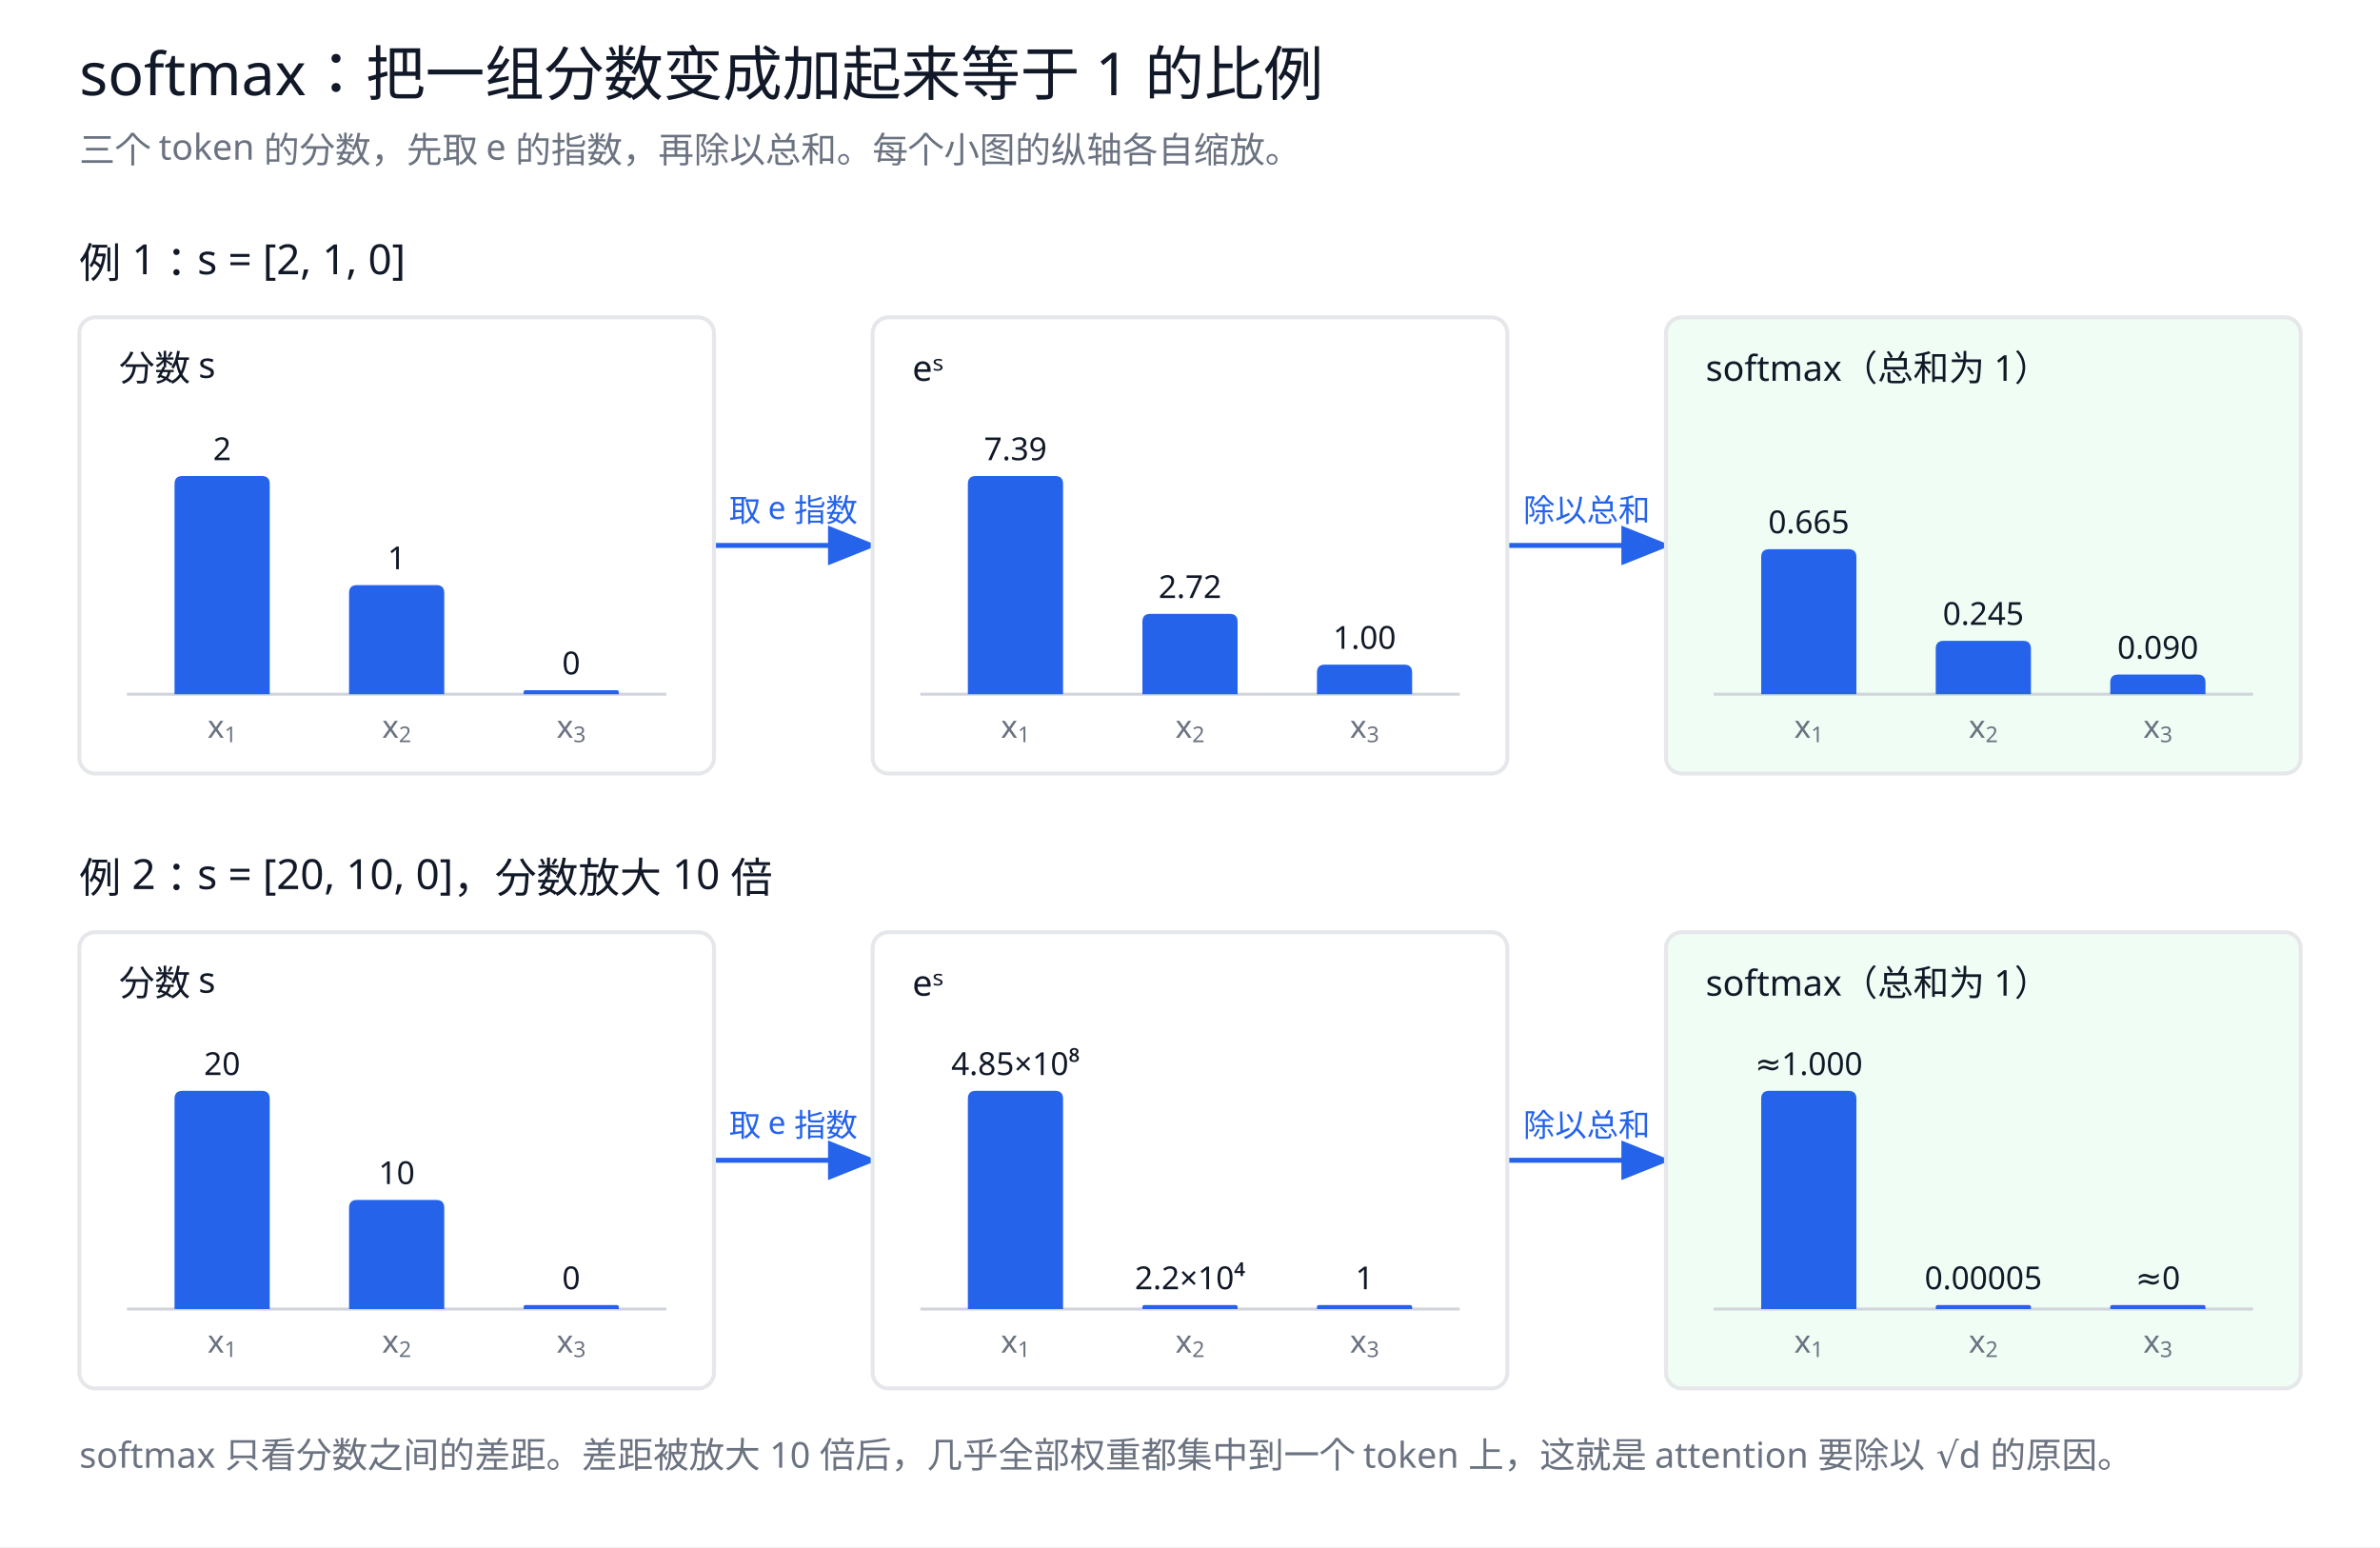
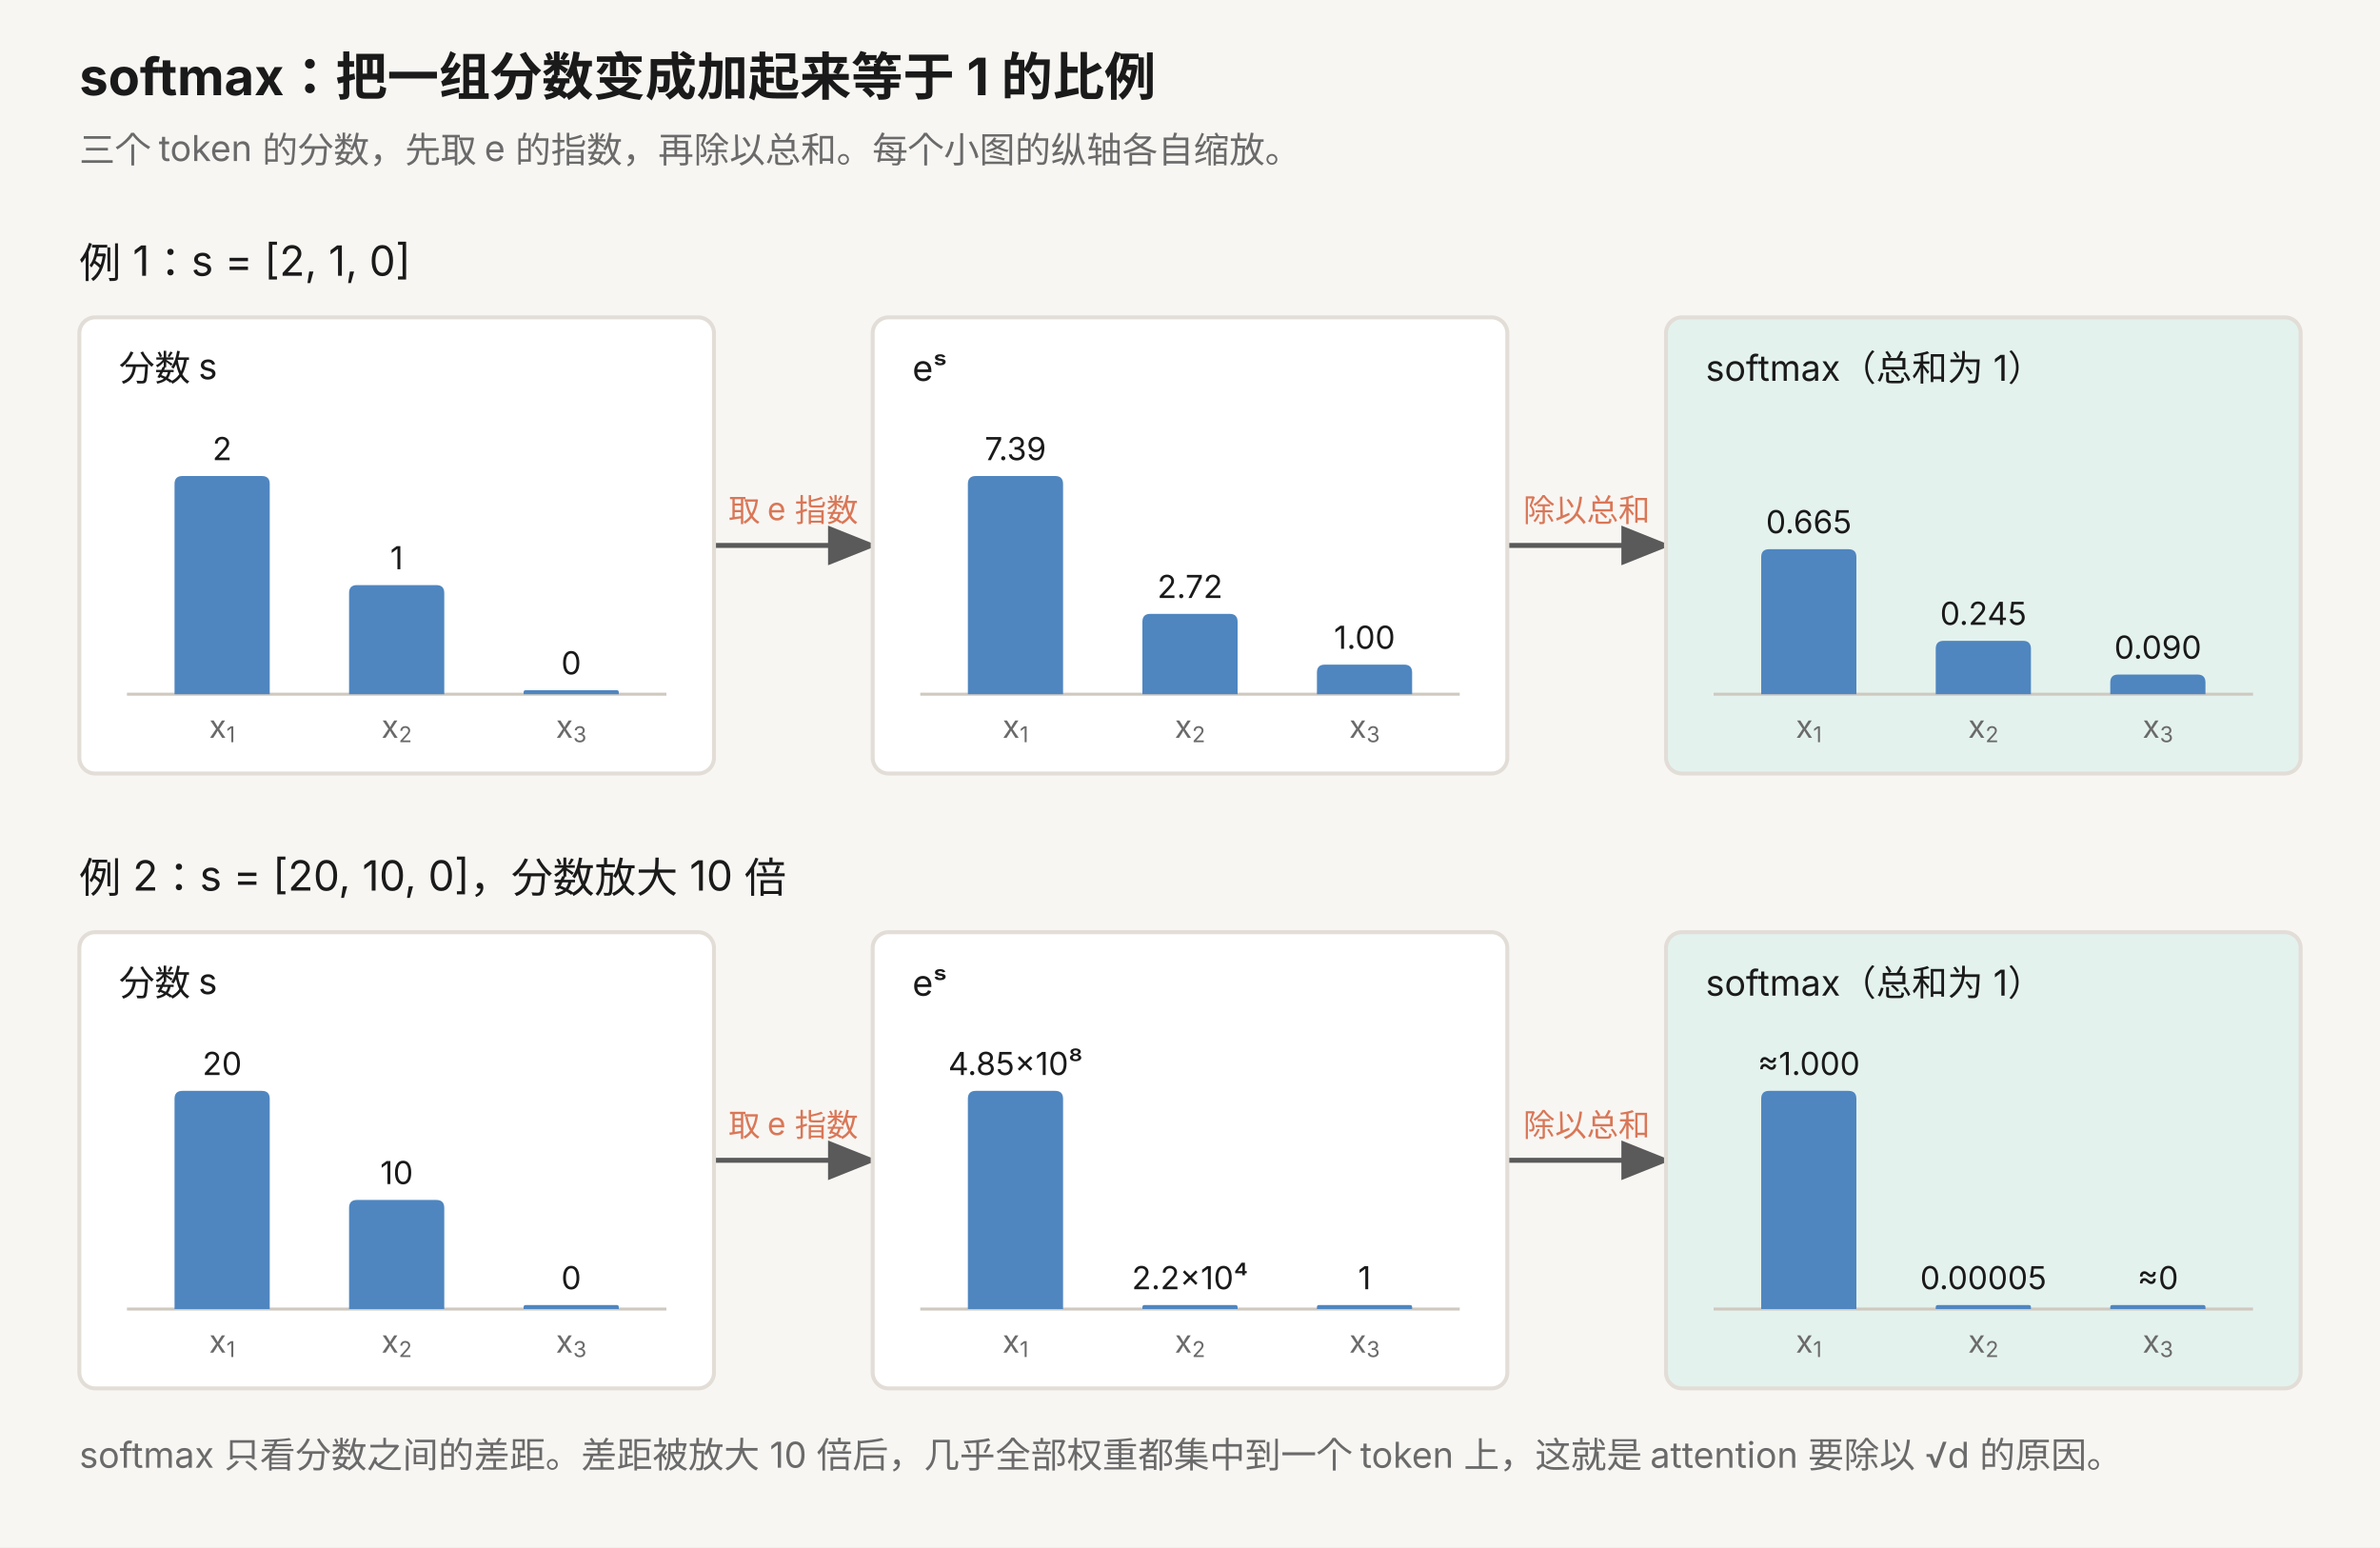
<svg xmlns="http://www.w3.org/2000/svg" width="1200" height="780" viewBox="0 0 1200 780">
-   <style>text{font-family:'Microsoft YaHei','SimHei',sans-serif}</style>
+   <style>text{font-family:-apple-system,'Segoe UI','PingFang SC','Microsoft YaHei','SimHei',sans-serif}</style>
  <defs>
    <marker id="arrow" markerWidth="10" markerHeight="8" refX="9" refY="4" orient="auto">
-       <path d="M0 0L10 4L0 8Z" fill="#2563eb" />
+       <path d="M0 0L10 4L0 8Z" fill="#5a5a5a" />
    </marker>
    <marker id="arrow-g" markerWidth="10" markerHeight="8" refX="9" refY="4" orient="auto">
-       <path d="M0 0L10 4L0 8Z" fill="#059669" />
+       <path d="M0 0L10 4L0 8Z" fill="#3f9c86" />
    </marker>
+     <marker id="arrow-clay" markerWidth="10" markerHeight="8" refX="9" refY="4" orient="auto">
+       <path d="M0 0L10 4L0 8Z" fill="#d97757" />
+     </marker>
+     <filter id="soft">
+       <feDropShadow dx="0" dy="2" stdDeviation="5" flood-color="#000" flood-opacity="0.06" />
+     </filter>
  </defs>
-   <rect width="1200" height="780" fill="#ffffff" />
-   <text x="40" y="48" font-size="30" fill="#111827" text-anchor="start">softmax：把一组分数变成加起来等于 1 的比例</text>
-   <text x="40" y="82" font-size="18" fill="#6b7280" text-anchor="start">三个 token 的分数，先取 e 的指数，再除以总和。每个小图的纵轴各自缩放。</text>
-   <text x="40" y="140" font-size="21" fill="#111827" text-anchor="start">例 1：s = [2, 1, 0]</text>
-   <path d="M360 275H440" fill="none" stroke="#2563eb" stroke-width="2.5" marker-end="url(#arrow)" />
-   <text x="400" y="263" font-size="16" fill="#2563eb" text-anchor="middle">取 e 指数</text>
-   <path d="M760 275H840" fill="none" stroke="#2563eb" stroke-width="2.5" marker-end="url(#arrow)" />
-   <text x="800" y="263" font-size="16" fill="#2563eb" text-anchor="middle">除以总和</text>
-   <rect x="40" y="160" width="320" height="230" rx="8" fill="#ffffff" stroke="#e5e7eb" stroke-width="2" />
-   <text x="60" y="192" font-size="18" fill="#111827" text-anchor="start">分数 s</text>
-   <line x1="64" y1="350" x2="336" y2="350" stroke="#d1d5db" stroke-width="1.5" />
-   <path d="M88 350V244.0Q88 240.0 92 240.0H132Q136 240.0 136 244.0V350Z" fill="#2563eb" />
-   <text x="112.0" y="232.0" font-size="16" fill="#111827" text-anchor="middle">2</text>
-   <text x="112.0" y="372" font-size="16" fill="#6b7280" text-anchor="middle">x<tspan font-size="11" baseline-shift="sub">1</tspan>
+   <rect width="1200" height="780" fill="#f8f6f3" />
+   <text x="40" y="48" font-size="26" fill="#1a1a1a" text-anchor="start" font-weight="700">softmax：把一组分数变成加起来等于 1 的比例</text>
+   <text x="40" y="82" font-size="18" fill="#6a6a6a" text-anchor="start">三个 token 的分数，先取 e 的指数，再除以总和。每个小图的纵轴各自缩放。</text>
+   <text x="40" y="140" font-size="21" fill="#1a1a1a" text-anchor="start">例 1：s = [2, 1, 0]</text>
+   <path d="M360 275H440" fill="none" stroke="#5a5a5a" stroke-width="2.5" marker-end="url(#arrow)" />
+   <text x="400" y="263" font-size="16" fill="#d97757" text-anchor="middle">取 e 指数</text>
+   <path d="M760 275H840" fill="none" stroke="#5a5a5a" stroke-width="2.5" marker-end="url(#arrow)" />
+   <text x="800" y="263" font-size="16" fill="#d97757" text-anchor="middle">除以总和</text>
+   <rect x="40" y="160" width="320" height="230" rx="8" fill="#ffffff" stroke="#e2ddd6" stroke-width="2" />
+   <text x="60" y="192" font-size="18" fill="#1a1a1a" text-anchor="start">分数 s</text>
+   <line x1="64" y1="350" x2="336" y2="350" stroke="#cfc9c0" stroke-width="1.5" />
+   <path d="M88 350V244.0Q88 240.0 92 240.0H132Q136 240.0 136 244.0V350Z" fill="#4f86c0" />
+   <text x="112.0" y="232.0" font-size="16" fill="#1a1a1a" text-anchor="middle">2</text>
+   <text x="112.0" y="372" font-size="16" fill="#6a6a6a" text-anchor="middle">x<tspan font-size="11" baseline-shift="sub">1</tspan>
  </text>
-   <path d="M176 350V299.0Q176 295.0 180 295.0H220Q224 295.0 224 299.0V350Z" fill="#2563eb" />
-   <text x="200.0" y="287.0" font-size="16" fill="#111827" text-anchor="middle">1</text>
-   <text x="200.0" y="372" font-size="16" fill="#6b7280" text-anchor="middle">x<tspan font-size="11" baseline-shift="sub">2</tspan>
+   <path d="M176 350V299.0Q176 295.0 180 295.0H220Q224 295.0 224 299.0V350Z" fill="#4f86c0" />
+   <text x="200.0" y="287.0" font-size="16" fill="#1a1a1a" text-anchor="middle">1</text>
+   <text x="200.0" y="372" font-size="16" fill="#6a6a6a" text-anchor="middle">x<tspan font-size="11" baseline-shift="sub">2</tspan>
  </text>
-   <path d="M264 350V349.0Q264 348.0 265.0 348.0H311.0Q312 348.0 312 349.0V350Z" fill="#2563eb" />
-   <text x="288.0" y="340" font-size="16" fill="#111827" text-anchor="middle">0</text>
-   <text x="288.0" y="372" font-size="16" fill="#6b7280" text-anchor="middle">x<tspan font-size="11" baseline-shift="sub">3</tspan>
+   <path d="M264 350V349.0Q264 348.0 265.0 348.0H311.0Q312 348.0 312 349.0V350Z" fill="#4f86c0" />
+   <text x="288.0" y="340" font-size="16" fill="#1a1a1a" text-anchor="middle">0</text>
+   <text x="288.0" y="372" font-size="16" fill="#6a6a6a" text-anchor="middle">x<tspan font-size="11" baseline-shift="sub">3</tspan>
  </text>
-   <rect x="440" y="160" width="320" height="230" rx="8" fill="#ffffff" stroke="#e5e7eb" stroke-width="2" />
-   <text x="460" y="192" font-size="18" fill="#111827" text-anchor="start">eˢ</text>
-   <line x1="464" y1="350" x2="736" y2="350" stroke="#d1d5db" stroke-width="1.5" />
-   <path d="M488 350V244.0Q488 240.0 492 240.0H532Q536 240.0 536 244.0V350Z" fill="#2563eb" />
-   <text x="512.0" y="232.0" font-size="16" fill="#111827" text-anchor="middle">7.39</text>
-   <text x="512.0" y="372" font-size="16" fill="#6b7280" text-anchor="middle">x<tspan font-size="11" baseline-shift="sub">1</tspan>
+   <rect x="440" y="160" width="320" height="230" rx="8" fill="#ffffff" stroke="#e2ddd6" stroke-width="2" />
+   <text x="460" y="192" font-size="18" fill="#1a1a1a" text-anchor="start">eˢ</text>
+   <line x1="464" y1="350" x2="736" y2="350" stroke="#cfc9c0" stroke-width="1.5" />
+   <path d="M488 350V244.0Q488 240.0 492 240.0H532Q536 240.0 536 244.0V350Z" fill="#4f86c0" />
+   <text x="512.0" y="232.0" font-size="16" fill="#1a1a1a" text-anchor="middle">7.39</text>
+   <text x="512.0" y="372" font-size="16" fill="#6a6a6a" text-anchor="middle">x<tspan font-size="11" baseline-shift="sub">1</tspan>
  </text>
-   <path d="M576 350V313.5Q576 309.5 580 309.5H620Q624 309.5 624 313.5V350Z" fill="#2563eb" />
-   <text x="600.0" y="301.513" font-size="16" fill="#111827" text-anchor="middle">2.72</text>
-   <text x="600.0" y="372" font-size="16" fill="#6b7280" text-anchor="middle">x<tspan font-size="11" baseline-shift="sub">2</tspan>
+   <path d="M576 350V313.5Q576 309.5 580 309.5H620Q624 309.5 624 313.5V350Z" fill="#4f86c0" />
+   <text x="600.0" y="301.513" font-size="16" fill="#1a1a1a" text-anchor="middle">2.72</text>
+   <text x="600.0" y="372" font-size="16" fill="#6a6a6a" text-anchor="middle">x<tspan font-size="11" baseline-shift="sub">2</tspan>
  </text>
-   <path d="M664 350V339.1Q664 335.1 668 335.1H708Q712 335.1 712 339.1V350Z" fill="#2563eb" />
-   <text x="688.0" y="327.115" font-size="16" fill="#111827" text-anchor="middle">1.00</text>
-   <text x="688.0" y="372" font-size="16" fill="#6b7280" text-anchor="middle">x<tspan font-size="11" baseline-shift="sub">3</tspan>
+   <path d="M664 350V339.1Q664 335.1 668 335.1H708Q712 335.1 712 339.1V350Z" fill="#4f86c0" />
+   <text x="688.0" y="327.115" font-size="16" fill="#1a1a1a" text-anchor="middle">1.00</text>
+   <text x="688.0" y="372" font-size="16" fill="#6a6a6a" text-anchor="middle">x<tspan font-size="11" baseline-shift="sub">3</tspan>
  </text>
-   <rect x="840" y="160" width="320" height="230" rx="8" fill="#f0fdf4" stroke="#e5e7eb" stroke-width="2" />
-   <text x="860" y="192" font-size="18" fill="#111827" text-anchor="start">softmax（总和为 1）</text>
-   <line x1="864" y1="350" x2="1136" y2="350" stroke="#d1d5db" stroke-width="1.5" />
-   <path d="M888 350V280.9Q888 276.9 892 276.9H932Q936 276.9 936 280.9V350Z" fill="#2563eb" />
-   <text x="912.0" y="268.85" font-size="16" fill="#111827" text-anchor="middle">0.665</text>
-   <text x="912.0" y="372" font-size="16" fill="#6b7280" text-anchor="middle">x<tspan font-size="11" baseline-shift="sub">1</tspan>
+   <rect x="840" y="160" width="320" height="230" rx="8" fill="#e4f2ee" stroke="#e2ddd6" stroke-width="2" />
+   <text x="860" y="192" font-size="18" fill="#1a1a1a" text-anchor="start">softmax（总和为 1）</text>
+   <line x1="864" y1="350" x2="1136" y2="350" stroke="#cfc9c0" stroke-width="1.5" />
+   <path d="M888 350V280.9Q888 276.9 892 276.9H932Q936 276.9 936 280.9V350Z" fill="#4f86c0" />
+   <text x="912.0" y="268.85" font-size="16" fill="#1a1a1a" text-anchor="middle">0.665</text>
+   <text x="912.0" y="372" font-size="16" fill="#6a6a6a" text-anchor="middle">x<tspan font-size="11" baseline-shift="sub">1</tspan>
  </text>
-   <path d="M976 350V327.1Q976 323.1 980 323.1H1020Q1024 323.1 1024 327.1V350Z" fill="#2563eb" />
-   <text x="1000.0" y="315.05" font-size="16" fill="#111827" text-anchor="middle">0.245</text>
-   <text x="1000.0" y="372" font-size="16" fill="#6b7280" text-anchor="middle">x<tspan font-size="11" baseline-shift="sub">2</tspan>
+   <path d="M976 350V327.1Q976 323.1 980 323.1H1020Q1024 323.1 1024 327.1V350Z" fill="#4f86c0" />
+   <text x="1000.0" y="315.05" font-size="16" fill="#1a1a1a" text-anchor="middle">0.245</text>
+   <text x="1000.0" y="372" font-size="16" fill="#6a6a6a" text-anchor="middle">x<tspan font-size="11" baseline-shift="sub">2</tspan>
  </text>
-   <path d="M1064 350V344.1Q1064 340.1 1068 340.1H1108Q1112 340.1 1112 344.1V350Z" fill="#2563eb" />
-   <text x="1088.0" y="332.1" font-size="16" fill="#111827" text-anchor="middle">0.090</text>
-   <text x="1088.0" y="372" font-size="16" fill="#6b7280" text-anchor="middle">x<tspan font-size="11" baseline-shift="sub">3</tspan>
+   <path d="M1064 350V344.1Q1064 340.1 1068 340.1H1108Q1112 340.1 1112 344.1V350Z" fill="#4f86c0" />
+   <text x="1088.0" y="332.1" font-size="16" fill="#1a1a1a" text-anchor="middle">0.090</text>
+   <text x="1088.0" y="372" font-size="16" fill="#6a6a6a" text-anchor="middle">x<tspan font-size="11" baseline-shift="sub">3</tspan>
  </text>
-   <text x="40" y="450" font-size="21" fill="#111827" text-anchor="start">例 2：s = [20, 10, 0]，分数放大 10 倍</text>
-   <path d="M360 585H440" fill="none" stroke="#2563eb" stroke-width="2.5" marker-end="url(#arrow)" />
-   <text x="400" y="573" font-size="16" fill="#2563eb" text-anchor="middle">取 e 指数</text>
-   <path d="M760 585H840" fill="none" stroke="#2563eb" stroke-width="2.5" marker-end="url(#arrow)" />
-   <text x="800" y="573" font-size="16" fill="#2563eb" text-anchor="middle">除以总和</text>
-   <rect x="40" y="470" width="320" height="230" rx="8" fill="#ffffff" stroke="#e5e7eb" stroke-width="2" />
-   <text x="60" y="502" font-size="18" fill="#111827" text-anchor="start">分数 s</text>
-   <line x1="64" y1="660" x2="336" y2="660" stroke="#d1d5db" stroke-width="1.5" />
-   <path d="M88 660V554.0Q88 550.0 92 550.0H132Q136 550.0 136 554.0V660Z" fill="#2563eb" />
-   <text x="112.0" y="542.0" font-size="16" fill="#111827" text-anchor="middle">20</text>
-   <text x="112.0" y="682" font-size="16" fill="#6b7280" text-anchor="middle">x<tspan font-size="11" baseline-shift="sub">1</tspan>
+   <text x="40" y="450" font-size="21" fill="#1a1a1a" text-anchor="start">例 2：s = [20, 10, 0]，分数放大 10 倍</text>
+   <path d="M360 585H440" fill="none" stroke="#5a5a5a" stroke-width="2.5" marker-end="url(#arrow)" />
+   <text x="400" y="573" font-size="16" fill="#d97757" text-anchor="middle">取 e 指数</text>
+   <path d="M760 585H840" fill="none" stroke="#5a5a5a" stroke-width="2.5" marker-end="url(#arrow)" />
+   <text x="800" y="573" font-size="16" fill="#d97757" text-anchor="middle">除以总和</text>
+   <rect x="40" y="470" width="320" height="230" rx="8" fill="#ffffff" stroke="#e2ddd6" stroke-width="2" />
+   <text x="60" y="502" font-size="18" fill="#1a1a1a" text-anchor="start">分数 s</text>
+   <line x1="64" y1="660" x2="336" y2="660" stroke="#cfc9c0" stroke-width="1.5" />
+   <path d="M88 660V554.0Q88 550.0 92 550.0H132Q136 550.0 136 554.0V660Z" fill="#4f86c0" />
+   <text x="112.0" y="542.0" font-size="16" fill="#1a1a1a" text-anchor="middle">20</text>
+   <text x="112.0" y="682" font-size="16" fill="#6a6a6a" text-anchor="middle">x<tspan font-size="11" baseline-shift="sub">1</tspan>
  </text>
-   <path d="M176 660V609.0Q176 605.0 180 605.0H220Q224 605.0 224 609.0V660Z" fill="#2563eb" />
-   <text x="200.0" y="597.0" font-size="16" fill="#111827" text-anchor="middle">10</text>
-   <text x="200.0" y="682" font-size="16" fill="#6b7280" text-anchor="middle">x<tspan font-size="11" baseline-shift="sub">2</tspan>
+   <path d="M176 660V609.0Q176 605.0 180 605.0H220Q224 605.0 224 609.0V660Z" fill="#4f86c0" />
+   <text x="200.0" y="597.0" font-size="16" fill="#1a1a1a" text-anchor="middle">10</text>
+   <text x="200.0" y="682" font-size="16" fill="#6a6a6a" text-anchor="middle">x<tspan font-size="11" baseline-shift="sub">2</tspan>
  </text>
-   <path d="M264 660V659.0Q264 658.0 265.0 658.0H311.0Q312 658.0 312 659.0V660Z" fill="#2563eb" />
-   <text x="288.0" y="650" font-size="16" fill="#111827" text-anchor="middle">0</text>
-   <text x="288.0" y="682" font-size="16" fill="#6b7280" text-anchor="middle">x<tspan font-size="11" baseline-shift="sub">3</tspan>
+   <path d="M264 660V659.0Q264 658.0 265.0 658.0H311.0Q312 658.0 312 659.0V660Z" fill="#4f86c0" />
+   <text x="288.0" y="650" font-size="16" fill="#1a1a1a" text-anchor="middle">0</text>
+   <text x="288.0" y="682" font-size="16" fill="#6a6a6a" text-anchor="middle">x<tspan font-size="11" baseline-shift="sub">3</tspan>
  </text>
-   <rect x="440" y="470" width="320" height="230" rx="8" fill="#ffffff" stroke="#e5e7eb" stroke-width="2" />
-   <text x="460" y="502" font-size="18" fill="#111827" text-anchor="start">eˢ</text>
-   <line x1="464" y1="660" x2="736" y2="660" stroke="#d1d5db" stroke-width="1.5" />
-   <path d="M488 660V554.0Q488 550.0 492 550.0H532Q536 550.0 536 554.0V660Z" fill="#2563eb" />
-   <text x="512.0" y="542.0" font-size="16" fill="#111827" text-anchor="middle">4.85×10⁸</text>
-   <text x="512.0" y="682" font-size="16" fill="#6b7280" text-anchor="middle">x<tspan font-size="11" baseline-shift="sub">1</tspan>
+   <rect x="440" y="470" width="320" height="230" rx="8" fill="#ffffff" stroke="#e2ddd6" stroke-width="2" />
+   <text x="460" y="502" font-size="18" fill="#1a1a1a" text-anchor="start">eˢ</text>
+   <line x1="464" y1="660" x2="736" y2="660" stroke="#cfc9c0" stroke-width="1.5" />
+   <path d="M488 660V554.0Q488 550.0 492 550.0H532Q536 550.0 536 554.0V660Z" fill="#4f86c0" />
+   <text x="512.0" y="542.0" font-size="16" fill="#1a1a1a" text-anchor="middle">4.85×10⁸</text>
+   <text x="512.0" y="682" font-size="16" fill="#6a6a6a" text-anchor="middle">x<tspan font-size="11" baseline-shift="sub">1</tspan>
  </text>
-   <path d="M576 660V659.0Q576 658.0 577.0 658.0H623.0Q624 658.0 624 659.0V660Z" fill="#2563eb" />
-   <text x="600.0" y="650" font-size="16" fill="#111827" text-anchor="middle">2.2×10⁴</text>
-   <text x="600.0" y="682" font-size="16" fill="#6b7280" text-anchor="middle">x<tspan font-size="11" baseline-shift="sub">2</tspan>
+   <path d="M576 660V659.0Q576 658.0 577.0 658.0H623.0Q624 658.0 624 659.0V660Z" fill="#4f86c0" />
+   <text x="600.0" y="650" font-size="16" fill="#1a1a1a" text-anchor="middle">2.2×10⁴</text>
+   <text x="600.0" y="682" font-size="16" fill="#6a6a6a" text-anchor="middle">x<tspan font-size="11" baseline-shift="sub">2</tspan>
  </text>
-   <path d="M664 660V659.0Q664 658.0 665.0 658.0H711.0Q712 658.0 712 659.0V660Z" fill="#2563eb" />
-   <text x="688.0" y="650" font-size="16" fill="#111827" text-anchor="middle">1</text>
-   <text x="688.0" y="682" font-size="16" fill="#6b7280" text-anchor="middle">x<tspan font-size="11" baseline-shift="sub">3</tspan>
+   <path d="M664 660V659.0Q664 658.0 665.0 658.0H711.0Q712 658.0 712 659.0V660Z" fill="#4f86c0" />
+   <text x="688.0" y="650" font-size="16" fill="#1a1a1a" text-anchor="middle">1</text>
+   <text x="688.0" y="682" font-size="16" fill="#6a6a6a" text-anchor="middle">x<tspan font-size="11" baseline-shift="sub">3</tspan>
  </text>
-   <rect x="840" y="470" width="320" height="230" rx="8" fill="#f0fdf4" stroke="#e5e7eb" stroke-width="2" />
-   <text x="860" y="502" font-size="18" fill="#111827" text-anchor="start">softmax（总和为 1）</text>
-   <line x1="864" y1="660" x2="1136" y2="660" stroke="#d1d5db" stroke-width="1.5" />
-   <path d="M888 660V554.0Q888 550.0 892 550.0H932Q936 550.0 936 554.0V660Z" fill="#2563eb" />
-   <text x="912.0" y="542.005" font-size="16" fill="#111827" text-anchor="middle">≈1.000</text>
-   <text x="912.0" y="682" font-size="16" fill="#6b7280" text-anchor="middle">x<tspan font-size="11" baseline-shift="sub">1</tspan>
+   <rect x="840" y="470" width="320" height="230" rx="8" fill="#e4f2ee" stroke="#e2ddd6" stroke-width="2" />
+   <text x="860" y="502" font-size="18" fill="#1a1a1a" text-anchor="start">softmax（总和为 1）</text>
+   <line x1="864" y1="660" x2="1136" y2="660" stroke="#cfc9c0" stroke-width="1.5" />
+   <path d="M888 660V554.0Q888 550.0 892 550.0H932Q936 550.0 936 554.0V660Z" fill="#4f86c0" />
+   <text x="912.0" y="542.005" font-size="16" fill="#1a1a1a" text-anchor="middle">≈1.000</text>
+   <text x="912.0" y="682" font-size="16" fill="#6a6a6a" text-anchor="middle">x<tspan font-size="11" baseline-shift="sub">1</tspan>
  </text>
-   <path d="M976 660V659.0Q976 658.0 977.0 658.0H1023.0Q1024 658.0 1024 659.0V660Z" fill="#2563eb" />
-   <text x="1000.0" y="650" font-size="16" fill="#111827" text-anchor="middle">0.00005</text>
-   <text x="1000.0" y="682" font-size="16" fill="#6b7280" text-anchor="middle">x<tspan font-size="11" baseline-shift="sub">2</tspan>
+   <path d="M976 660V659.0Q976 658.0 977.0 658.0H1023.0Q1024 658.0 1024 659.0V660Z" fill="#4f86c0" />
+   <text x="1000.0" y="650" font-size="16" fill="#1a1a1a" text-anchor="middle">0.00005</text>
+   <text x="1000.0" y="682" font-size="16" fill="#6a6a6a" text-anchor="middle">x<tspan font-size="11" baseline-shift="sub">2</tspan>
  </text>
-   <path d="M1064 660V659.0Q1064 658.0 1065.0 658.0H1111.0Q1112 658.0 1112 659.0V660Z" fill="#2563eb" />
-   <text x="1088.0" y="650" font-size="16" fill="#111827" text-anchor="middle">≈0</text>
-   <text x="1088.0" y="682" font-size="16" fill="#6b7280" text-anchor="middle">x<tspan font-size="11" baseline-shift="sub">3</tspan>
+   <path d="M1064 660V659.0Q1064 658.0 1065.0 658.0H1111.0Q1112 658.0 1112 659.0V660Z" fill="#4f86c0" />
+   <text x="1088.0" y="650" font-size="16" fill="#1a1a1a" text-anchor="middle">≈0</text>
+   <text x="1088.0" y="682" font-size="16" fill="#6a6a6a" text-anchor="middle">x<tspan font-size="11" baseline-shift="sub">3</tspan>
  </text>
-   <text x="40" y="740" font-size="18" fill="#6b7280" text-anchor="start">softmax 只看分数之间的差距。差距被放大 10 倍后，几乎全部权重都集中到一个 token 上，这就是 attention 要除以 √d 的原因。</text>
+   <text x="40" y="740" font-size="18" fill="#6a6a6a" text-anchor="start">softmax 只看分数之间的差距。差距被放大 10 倍后，几乎全部权重都集中到一个 token 上，这就是 attention 要除以 √d 的原因。</text>
</svg>
